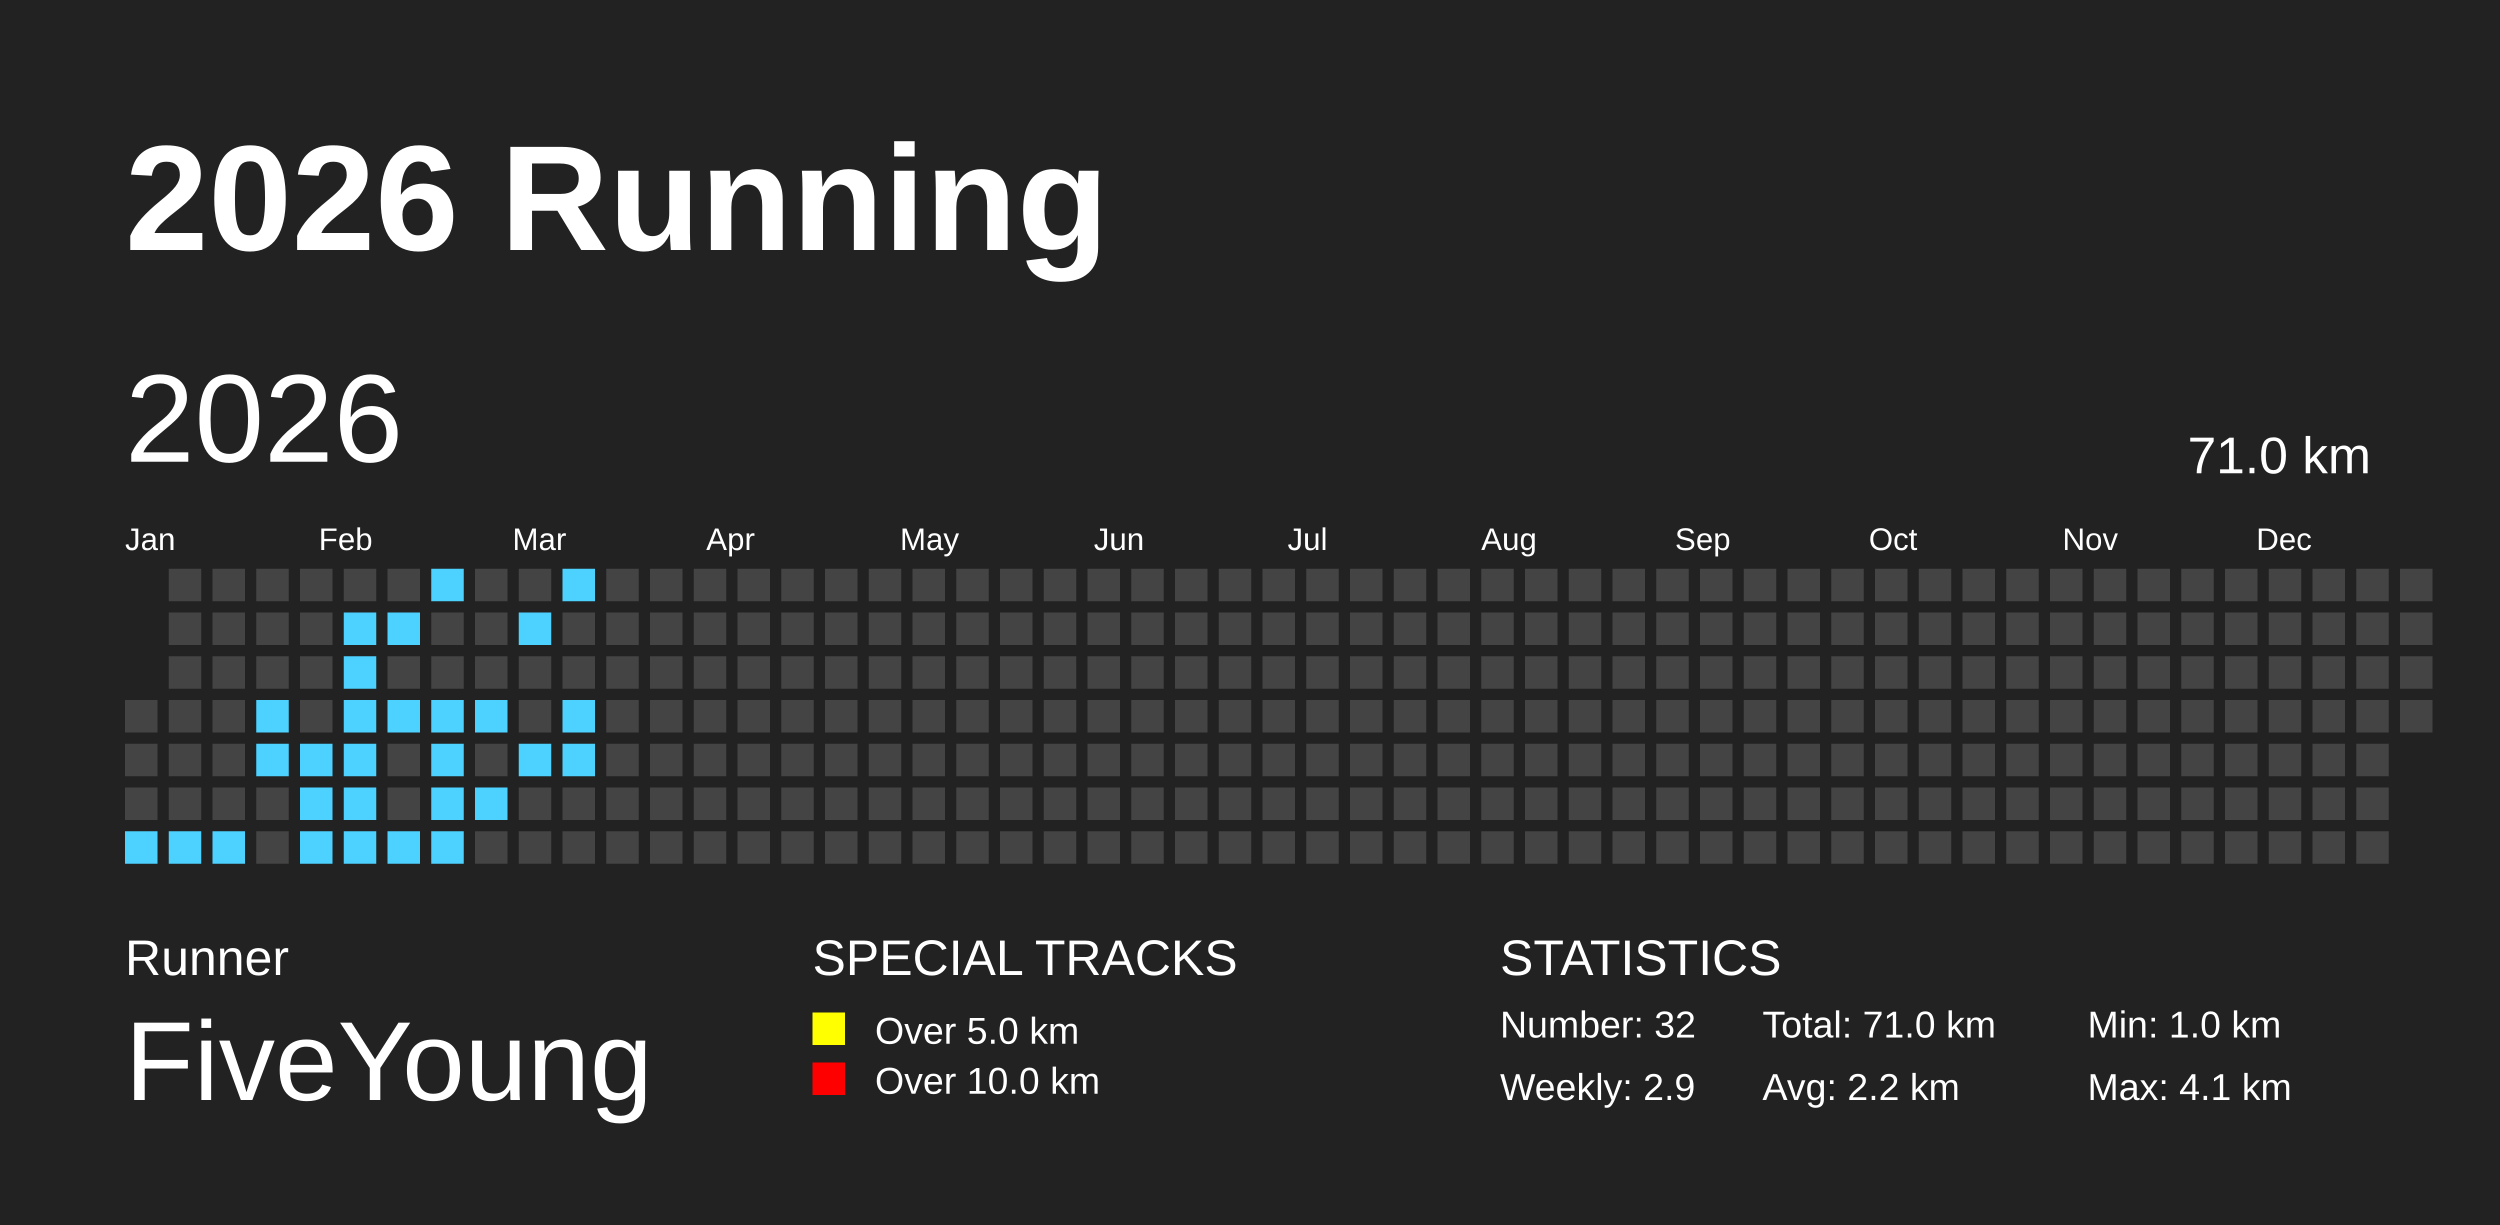
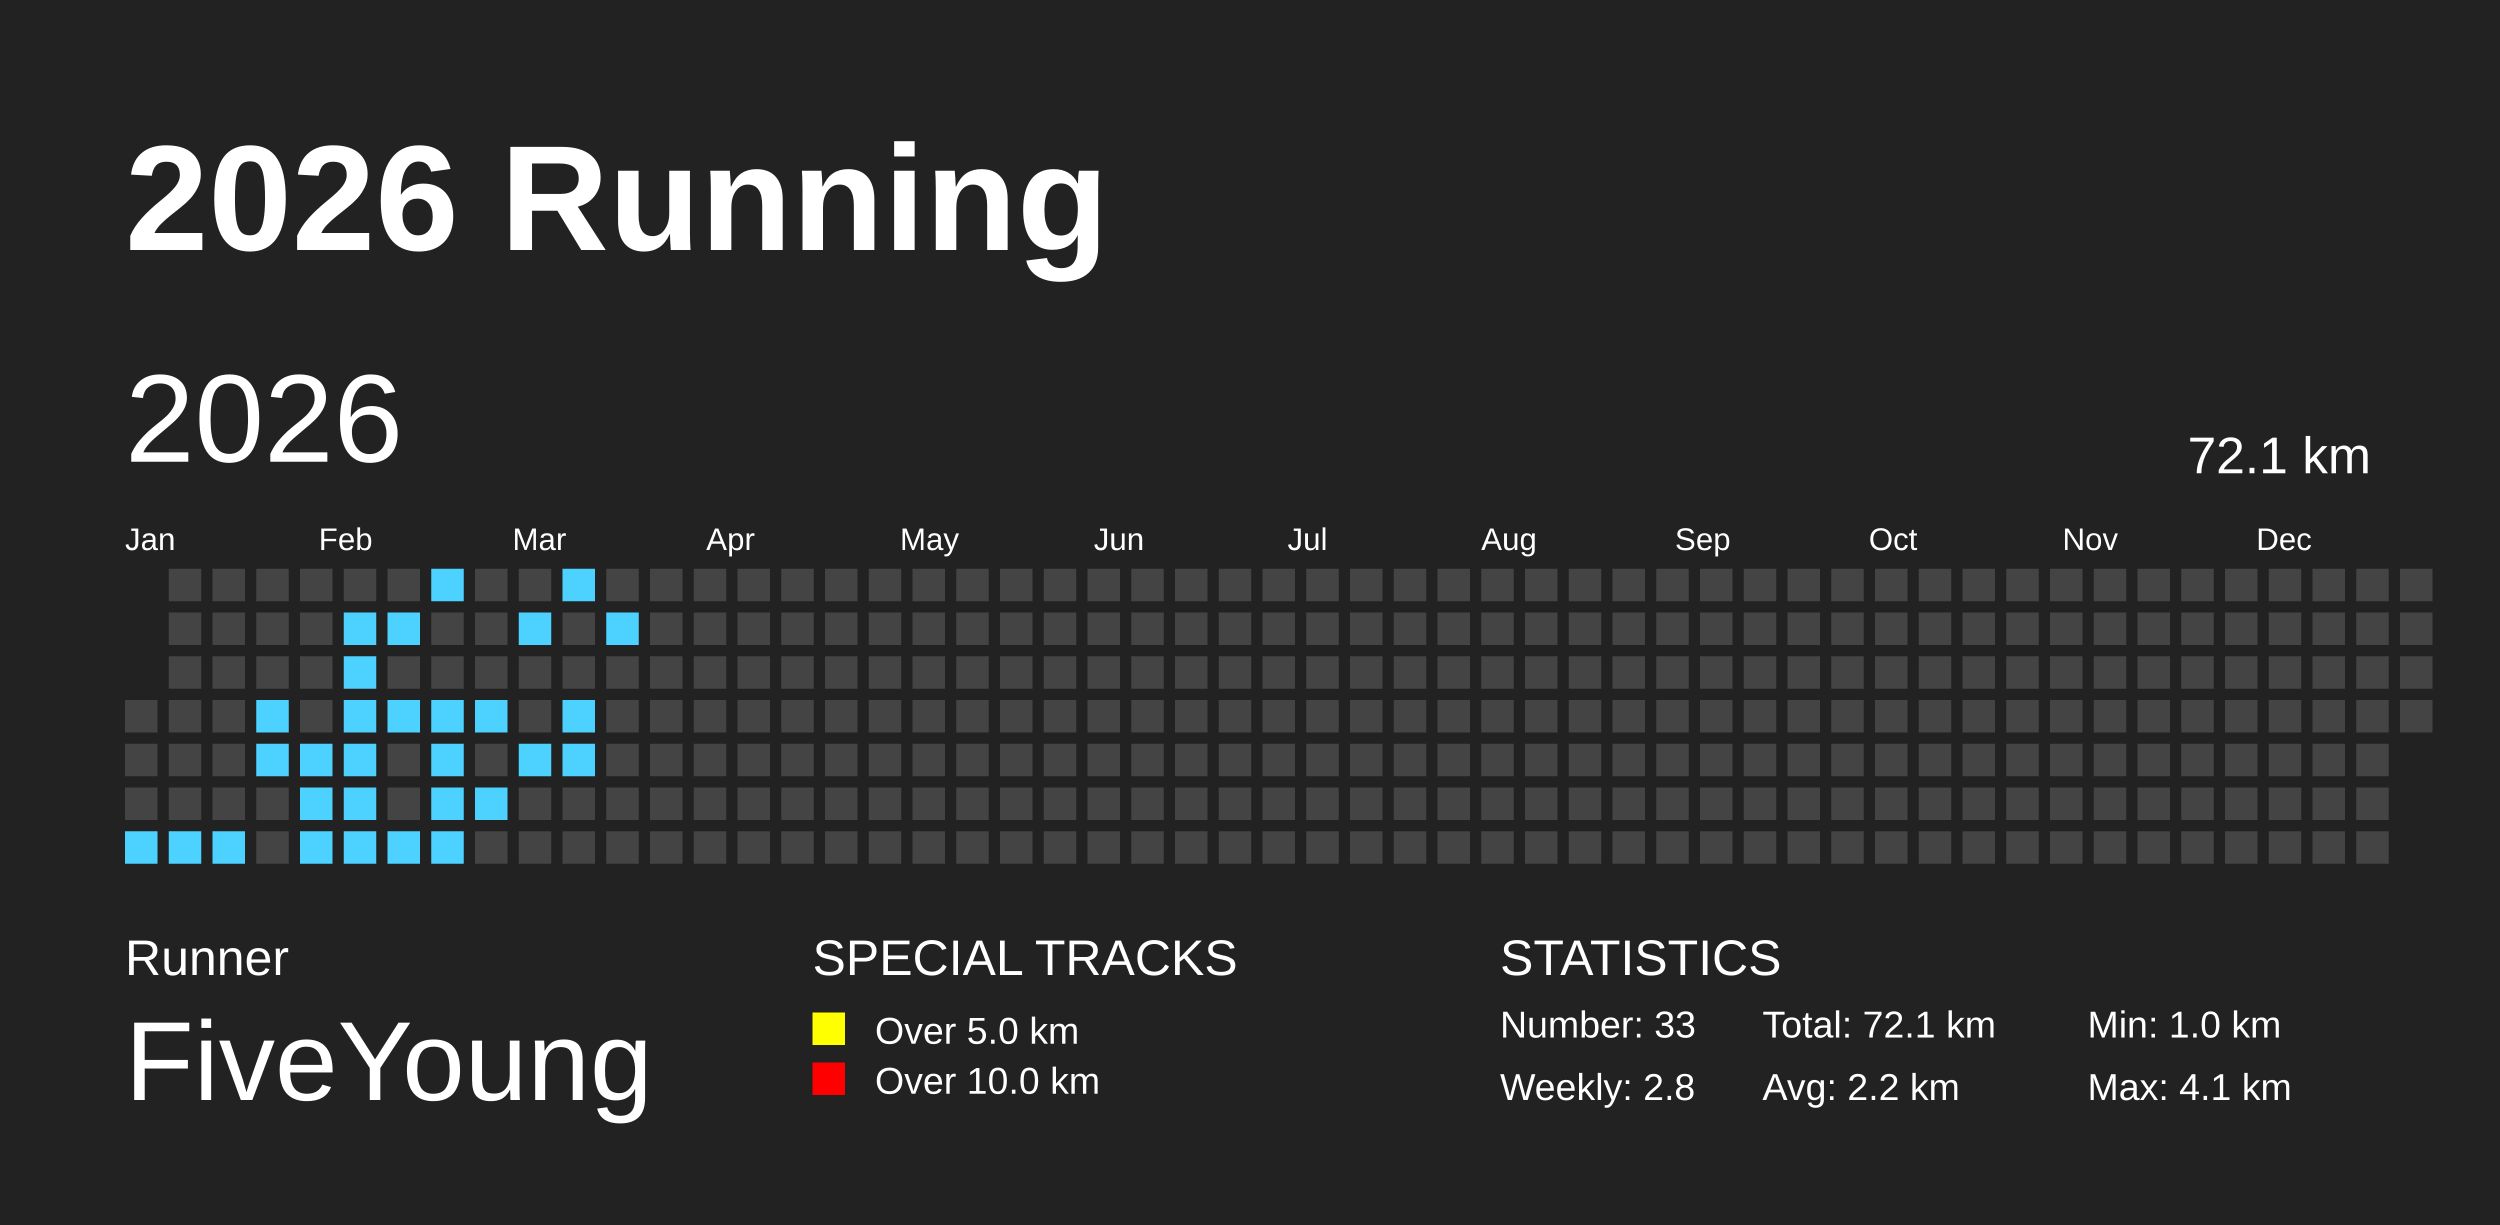
<svg xmlns="http://www.w3.org/2000/svg" baseProfile="full" height="98mm" version="1.1" viewBox="0,0,200,98" width="200mm">
  <defs />
  <rect fill="#222222" height="98" width="200" x="0" y="0" />
  <text fill="#FFFFFF" style="font-size:12px; font-family:Arial; font-weight:bold;" x="10" y="20">2026 Running</text>
  <text fill="#FFFFFF" style="font-size:4px; font-family:Arial" x="10" y="78">Runner</text>
  <text fill="#FFFFFF" style="font-size:9px; font-family:Arial" x="10" y="88">FiveYoung</text>
  <text fill="#FFFFFF" style="font-size:4px; font-family:Arial" x="65" y="78">SPECIAL TRACKS</text>
  <rect fill="yellow" height="2.6" width="2.6" x="65" y="81" />
  <text fill="#FFFFFF" style="font-size:3px; font-family:Arial" x="70" y="83.5">Over 5.0 km</text>
  <rect fill="red" height="2.6" width="2.6" x="65" y="85" />
  <text fill="#FFFFFF" style="font-size:3px; font-family:Arial" x="70" y="87.5">Over 10.0 km</text>
  <text fill="#FFFFFF" style="font-size:4px; font-family:Arial" x="120" y="78">STATISTICS</text>
-   <text fill="#FFFFFF" style="font-size:3px; font-family:Arial" x="120" y="83">Number: 32</text>
-   <text fill="#FFFFFF" style="font-size:3px; font-family:Arial" x="120" y="88">Weekly: 2.9</text>
-   <text fill="#FFFFFF" style="font-size:3px; font-family:Arial" x="141" y="83">Total: 71.0 km</text>
+   <text fill="#FFFFFF" style="font-size:3px; font-family:Arial" x="120" y="83">Number: 33</text>
+   <text fill="#FFFFFF" style="font-size:3px; font-family:Arial" x="120" y="88">Weekly: 2.8</text>
+   <text fill="#FFFFFF" style="font-size:3px; font-family:Arial" x="141" y="83">Total: 72.1 km</text>
  <text fill="#FFFFFF" style="font-size:3px; font-family:Arial" x="141" y="88">Avg: 2.2 km</text>
  <text fill="#FFFFFF" style="font-size:3px; font-family:Arial" x="167" y="83">Min: 1.0 km</text>
  <text fill="#FFFFFF" style="font-size:3px; font-family:Arial" x="167" y="88">Max: 4.1 km</text>
  <text dominant-baseline="hanging" fill="#FFFFFF" style="font-size:10.0px; font-family:Arial;" x="10" y="30">2026</text>
-   <text dominant-baseline="hanging" fill="#FFFFFF" style="font-size:4.125px; font-family:Arial;" x="175" y="35">71.0 km</text>
+   <text dominant-baseline="hanging" fill="#FFFFFF" style="font-size:4.125px; font-family:Arial;" x="175" y="35">72.1 km</text>
  <text fill="#FFFFFF" style="font-size:2.5px; font-family:Arial" x="10.0" y="44">Jan</text>
  <text fill="#FFFFFF" style="font-size:2.5px; font-family:Arial" x="25.5" y="44">Feb</text>
  <text fill="#FFFFFF" style="font-size:2.5px; font-family:Arial" x="41.0" y="44">Mar</text>
  <text fill="#FFFFFF" style="font-size:2.5px; font-family:Arial" x="56.5" y="44">Apr</text>
  <text fill="#FFFFFF" style="font-size:2.5px; font-family:Arial" x="72.0" y="44">May</text>
  <text fill="#FFFFFF" style="font-size:2.5px; font-family:Arial" x="87.5" y="44">Jun</text>
  <text fill="#FFFFFF" style="font-size:2.5px; font-family:Arial" x="103.0" y="44">Jul</text>
  <text fill="#FFFFFF" style="font-size:2.5px; font-family:Arial" x="118.5" y="44">Aug</text>
  <text fill="#FFFFFF" style="font-size:2.5px; font-family:Arial" x="134.0" y="44">Sep</text>
  <text fill="#FFFFFF" style="font-size:2.5px; font-family:Arial" x="149.5" y="44">Oct</text>
  <text fill="#FFFFFF" style="font-size:2.5px; font-family:Arial" x="165.0" y="44">Nov</text>
  <text fill="#FFFFFF" style="font-size:2.5px; font-family:Arial" x="180.5" y="44">Dec</text>
  <rect fill="#444444" height="2.6" width="2.6" x="10.0" y="56.0" />
  <rect fill="#444444" height="2.6" width="2.6" x="10.0" y="59.5" />
  <rect fill="#444444" height="2.6" width="2.6" x="10.0" y="63.0" />
  <rect fill="#4DD2FF" height="2.6" width="2.6" x="10.0" y="66.5" />
  <rect fill="#444444" height="2.6" width="2.6" x="13.5" y="45.5" />
  <rect fill="#444444" height="2.6" width="2.6" x="13.5" y="49.0" />
  <rect fill="#444444" height="2.6" width="2.6" x="13.5" y="52.5" />
  <rect fill="#444444" height="2.6" width="2.6" x="13.5" y="56.0" />
  <rect fill="#444444" height="2.6" width="2.6" x="13.5" y="59.5" />
  <rect fill="#444444" height="2.6" width="2.6" x="13.5" y="63.0" />
  <rect fill="#4DD2FF" height="2.6" width="2.6" x="13.5" y="66.5" />
  <rect fill="#444444" height="2.6" width="2.6" x="17.0" y="45.5" />
  <rect fill="#444444" height="2.6" width="2.6" x="17.0" y="49.0" />
  <rect fill="#444444" height="2.6" width="2.6" x="17.0" y="52.5" />
  <rect fill="#444444" height="2.6" width="2.6" x="17.0" y="56.0" />
  <rect fill="#444444" height="2.6" width="2.6" x="17.0" y="59.5" />
  <rect fill="#444444" height="2.6" width="2.6" x="17.0" y="63.0" />
  <rect fill="#4DD2FF" height="2.6" width="2.6" x="17.0" y="66.5" />
  <rect fill="#444444" height="2.6" width="2.6" x="20.5" y="45.5" />
  <rect fill="#444444" height="2.6" width="2.6" x="20.5" y="49.0" />
  <rect fill="#444444" height="2.6" width="2.6" x="20.5" y="52.5" />
  <rect fill="#4DD2FF" height="2.6" width="2.6" x="20.5" y="56.0" />
  <rect fill="#4DD2FF" height="2.6" width="2.6" x="20.5" y="59.5" />
  <rect fill="#444444" height="2.6" width="2.6" x="20.5" y="63.0" />
  <rect fill="#444444" height="2.6" width="2.6" x="20.5" y="66.5" />
  <rect fill="#444444" height="2.6" width="2.6" x="24.0" y="45.5" />
  <rect fill="#444444" height="2.6" width="2.6" x="24.0" y="49.0" />
  <rect fill="#444444" height="2.6" width="2.6" x="24.0" y="52.5" />
  <rect fill="#444444" height="2.6" width="2.6" x="24.0" y="56.0" />
  <rect fill="#4DD2FF" height="2.6" width="2.6" x="24.0" y="59.5" />
  <rect fill="#4DD2FF" height="2.6" width="2.6" x="24.0" y="63.0" />
  <rect fill="#4DD2FF" height="2.6" width="2.6" x="24.0" y="66.5" />
  <rect fill="#444444" height="2.6" width="2.6" x="27.5" y="45.5" />
  <rect fill="#4DD2FF" height="2.6" width="2.6" x="27.5" y="49.0" />
  <rect fill="#4DD2FF" height="2.6" width="2.6" x="27.5" y="52.5" />
  <rect fill="#4DD2FF" height="2.6" width="2.6" x="27.5" y="56.0" />
  <rect fill="#4DD2FF" height="2.6" width="2.6" x="27.5" y="59.5" />
  <rect fill="#4DD2FF" height="2.6" width="2.6" x="27.5" y="63.0" />
  <rect fill="#4DD2FF" height="2.6" width="2.6" x="27.5" y="66.5" />
  <rect fill="#444444" height="2.6" width="2.6" x="31.0" y="45.5" />
  <rect fill="#4DD2FF" height="2.6" width="2.6" x="31.0" y="49.0" />
  <rect fill="#444444" height="2.6" width="2.6" x="31.0" y="52.5" />
  <rect fill="#4DD2FF" height="2.6" width="2.6" x="31.0" y="56.0" />
  <rect fill="#444444" height="2.6" width="2.6" x="31.0" y="59.5" />
  <rect fill="#444444" height="2.6" width="2.6" x="31.0" y="63.0" />
  <rect fill="#4DD2FF" height="2.6" width="2.6" x="31.0" y="66.5" />
  <rect fill="#4DD2FF" height="2.6" width="2.6" x="34.5" y="45.5" />
  <rect fill="#444444" height="2.6" width="2.6" x="34.5" y="49.0" />
  <rect fill="#444444" height="2.6" width="2.6" x="34.5" y="52.5" />
  <rect fill="#4DD2FF" height="2.6" width="2.6" x="34.5" y="56.0" />
  <rect fill="#4DD2FF" height="2.6" width="2.6" x="34.5" y="59.5" />
  <rect fill="#4DD2FF" height="2.6" width="2.6" x="34.5" y="63.0" />
  <rect fill="#4DD2FF" height="2.6" width="2.6" x="34.5" y="66.5" />
  <rect fill="#444444" height="2.6" width="2.6" x="38.0" y="45.5" />
  <rect fill="#444444" height="2.6" width="2.6" x="38.0" y="49.0" />
  <rect fill="#444444" height="2.6" width="2.6" x="38.0" y="52.5" />
  <rect fill="#4DD2FF" height="2.6" width="2.6" x="38.0" y="56.0" />
  <rect fill="#444444" height="2.6" width="2.6" x="38.0" y="59.5" />
  <rect fill="#4DD2FF" height="2.6" width="2.6" x="38.0" y="63.0" />
  <rect fill="#444444" height="2.6" width="2.6" x="38.0" y="66.5" />
  <rect fill="#444444" height="2.6" width="2.6" x="41.5" y="45.5" />
  <rect fill="#4DD2FF" height="2.6" width="2.6" x="41.5" y="49.0" />
  <rect fill="#444444" height="2.6" width="2.6" x="41.5" y="52.5" />
  <rect fill="#444444" height="2.6" width="2.6" x="41.5" y="56.0" />
  <rect fill="#4DD2FF" height="2.6" width="2.6" x="41.5" y="59.5" />
  <rect fill="#444444" height="2.6" width="2.6" x="41.5" y="63.0" />
  <rect fill="#444444" height="2.6" width="2.6" x="41.5" y="66.5" />
  <rect fill="#4DD2FF" height="2.6" width="2.6" x="45.0" y="45.5" />
  <rect fill="#444444" height="2.6" width="2.6" x="45.0" y="49.0" />
  <rect fill="#444444" height="2.6" width="2.6" x="45.0" y="52.5" />
  <rect fill="#4DD2FF" height="2.6" width="2.6" x="45.0" y="56.0" />
  <rect fill="#4DD2FF" height="2.6" width="2.6" x="45.0" y="59.5" />
  <rect fill="#444444" height="2.6" width="2.6" x="45.0" y="63.0" />
  <rect fill="#444444" height="2.6" width="2.6" x="45.0" y="66.5" />
  <rect fill="#444444" height="2.6" width="2.6" x="48.5" y="45.5" />
-   <rect fill="#444444" height="2.6" width="2.6" x="48.5" y="49.0" />
+   <rect fill="#4DD2FF" height="2.6" width="2.6" x="48.5" y="49.0" />
  <rect fill="#444444" height="2.6" width="2.6" x="48.5" y="52.5" />
  <rect fill="#444444" height="2.6" width="2.6" x="48.5" y="56.0" />
  <rect fill="#444444" height="2.6" width="2.6" x="48.5" y="59.5" />
  <rect fill="#444444" height="2.6" width="2.6" x="48.5" y="63.0" />
  <rect fill="#444444" height="2.6" width="2.6" x="48.5" y="66.5" />
  <rect fill="#444444" height="2.6" width="2.6" x="52.0" y="45.5" />
  <rect fill="#444444" height="2.6" width="2.6" x="52.0" y="49.0" />
  <rect fill="#444444" height="2.6" width="2.6" x="52.0" y="52.5" />
  <rect fill="#444444" height="2.6" width="2.6" x="52.0" y="56.0" />
  <rect fill="#444444" height="2.6" width="2.6" x="52.0" y="59.5" />
  <rect fill="#444444" height="2.6" width="2.6" x="52.0" y="63.0" />
  <rect fill="#444444" height="2.6" width="2.6" x="52.0" y="66.5" />
  <rect fill="#444444" height="2.6" width="2.6" x="55.5" y="45.5" />
  <rect fill="#444444" height="2.6" width="2.6" x="55.5" y="49.0" />
  <rect fill="#444444" height="2.6" width="2.6" x="55.5" y="52.5" />
  <rect fill="#444444" height="2.6" width="2.6" x="55.5" y="56.0" />
  <rect fill="#444444" height="2.6" width="2.6" x="55.5" y="59.5" />
  <rect fill="#444444" height="2.6" width="2.6" x="55.5" y="63.0" />
  <rect fill="#444444" height="2.6" width="2.6" x="55.5" y="66.5" />
  <rect fill="#444444" height="2.6" width="2.6" x="59.0" y="45.5" />
  <rect fill="#444444" height="2.6" width="2.6" x="59.0" y="49.0" />
  <rect fill="#444444" height="2.6" width="2.6" x="59.0" y="52.5" />
  <rect fill="#444444" height="2.6" width="2.6" x="59.0" y="56.0" />
  <rect fill="#444444" height="2.6" width="2.6" x="59.0" y="59.5" />
  <rect fill="#444444" height="2.6" width="2.6" x="59.0" y="63.0" />
  <rect fill="#444444" height="2.6" width="2.6" x="59.0" y="66.5" />
  <rect fill="#444444" height="2.6" width="2.6" x="62.5" y="45.5" />
  <rect fill="#444444" height="2.6" width="2.6" x="62.5" y="49.0" />
  <rect fill="#444444" height="2.6" width="2.6" x="62.5" y="52.5" />
  <rect fill="#444444" height="2.6" width="2.6" x="62.5" y="56.0" />
  <rect fill="#444444" height="2.6" width="2.6" x="62.5" y="59.5" />
  <rect fill="#444444" height="2.6" width="2.6" x="62.5" y="63.0" />
  <rect fill="#444444" height="2.6" width="2.6" x="62.5" y="66.5" />
  <rect fill="#444444" height="2.6" width="2.6" x="66.0" y="45.5" />
  <rect fill="#444444" height="2.6" width="2.6" x="66.0" y="49.0" />
  <rect fill="#444444" height="2.6" width="2.6" x="66.0" y="52.5" />
  <rect fill="#444444" height="2.6" width="2.6" x="66.0" y="56.0" />
  <rect fill="#444444" height="2.6" width="2.6" x="66.0" y="59.5" />
  <rect fill="#444444" height="2.6" width="2.6" x="66.0" y="63.0" />
  <rect fill="#444444" height="2.6" width="2.6" x="66.0" y="66.5" />
  <rect fill="#444444" height="2.6" width="2.6" x="69.5" y="45.5" />
  <rect fill="#444444" height="2.6" width="2.6" x="69.5" y="49.0" />
  <rect fill="#444444" height="2.6" width="2.6" x="69.5" y="52.5" />
  <rect fill="#444444" height="2.6" width="2.6" x="69.5" y="56.0" />
  <rect fill="#444444" height="2.6" width="2.6" x="69.5" y="59.5" />
  <rect fill="#444444" height="2.6" width="2.6" x="69.5" y="63.0" />
  <rect fill="#444444" height="2.6" width="2.6" x="69.5" y="66.5" />
  <rect fill="#444444" height="2.6" width="2.6" x="73.0" y="45.5" />
  <rect fill="#444444" height="2.6" width="2.6" x="73.0" y="49.0" />
  <rect fill="#444444" height="2.6" width="2.6" x="73.0" y="52.5" />
  <rect fill="#444444" height="2.6" width="2.6" x="73.0" y="56.0" />
  <rect fill="#444444" height="2.6" width="2.6" x="73.0" y="59.5" />
  <rect fill="#444444" height="2.6" width="2.6" x="73.0" y="63.0" />
  <rect fill="#444444" height="2.6" width="2.6" x="73.0" y="66.5" />
  <rect fill="#444444" height="2.6" width="2.6" x="76.5" y="45.5" />
  <rect fill="#444444" height="2.6" width="2.6" x="76.5" y="49.0" />
  <rect fill="#444444" height="2.6" width="2.6" x="76.5" y="52.5" />
  <rect fill="#444444" height="2.6" width="2.6" x="76.5" y="56.0" />
  <rect fill="#444444" height="2.6" width="2.6" x="76.5" y="59.5" />
  <rect fill="#444444" height="2.6" width="2.6" x="76.5" y="63.0" />
  <rect fill="#444444" height="2.6" width="2.6" x="76.5" y="66.5" />
  <rect fill="#444444" height="2.6" width="2.6" x="80.0" y="45.5" />
  <rect fill="#444444" height="2.6" width="2.6" x="80.0" y="49.0" />
  <rect fill="#444444" height="2.6" width="2.6" x="80.0" y="52.5" />
  <rect fill="#444444" height="2.6" width="2.6" x="80.0" y="56.0" />
  <rect fill="#444444" height="2.6" width="2.6" x="80.0" y="59.5" />
  <rect fill="#444444" height="2.6" width="2.6" x="80.0" y="63.0" />
  <rect fill="#444444" height="2.6" width="2.6" x="80.0" y="66.5" />
  <rect fill="#444444" height="2.6" width="2.6" x="83.5" y="45.5" />
  <rect fill="#444444" height="2.6" width="2.6" x="83.5" y="49.0" />
  <rect fill="#444444" height="2.6" width="2.6" x="83.5" y="52.5" />
  <rect fill="#444444" height="2.6" width="2.6" x="83.5" y="56.0" />
  <rect fill="#444444" height="2.6" width="2.6" x="83.5" y="59.5" />
  <rect fill="#444444" height="2.6" width="2.6" x="83.5" y="63.0" />
  <rect fill="#444444" height="2.6" width="2.6" x="83.5" y="66.5" />
  <rect fill="#444444" height="2.6" width="2.6" x="87.0" y="45.5" />
  <rect fill="#444444" height="2.6" width="2.6" x="87.0" y="49.0" />
  <rect fill="#444444" height="2.6" width="2.6" x="87.0" y="52.5" />
  <rect fill="#444444" height="2.6" width="2.6" x="87.0" y="56.0" />
  <rect fill="#444444" height="2.6" width="2.6" x="87.0" y="59.5" />
  <rect fill="#444444" height="2.6" width="2.6" x="87.0" y="63.0" />
  <rect fill="#444444" height="2.6" width="2.6" x="87.0" y="66.5" />
  <rect fill="#444444" height="2.6" width="2.6" x="90.5" y="45.5" />
  <rect fill="#444444" height="2.6" width="2.6" x="90.5" y="49.0" />
  <rect fill="#444444" height="2.6" width="2.6" x="90.5" y="52.5" />
  <rect fill="#444444" height="2.6" width="2.6" x="90.5" y="56.0" />
  <rect fill="#444444" height="2.6" width="2.6" x="90.5" y="59.5" />
  <rect fill="#444444" height="2.6" width="2.6" x="90.5" y="63.0" />
  <rect fill="#444444" height="2.6" width="2.6" x="90.5" y="66.5" />
  <rect fill="#444444" height="2.6" width="2.6" x="94.0" y="45.5" />
  <rect fill="#444444" height="2.6" width="2.6" x="94.0" y="49.0" />
  <rect fill="#444444" height="2.6" width="2.6" x="94.0" y="52.5" />
  <rect fill="#444444" height="2.6" width="2.6" x="94.0" y="56.0" />
  <rect fill="#444444" height="2.6" width="2.6" x="94.0" y="59.5" />
  <rect fill="#444444" height="2.6" width="2.6" x="94.0" y="63.0" />
  <rect fill="#444444" height="2.6" width="2.6" x="94.0" y="66.5" />
  <rect fill="#444444" height="2.6" width="2.6" x="97.5" y="45.5" />
  <rect fill="#444444" height="2.6" width="2.6" x="97.5" y="49.0" />
  <rect fill="#444444" height="2.6" width="2.6" x="97.5" y="52.5" />
  <rect fill="#444444" height="2.6" width="2.6" x="97.5" y="56.0" />
  <rect fill="#444444" height="2.6" width="2.6" x="97.5" y="59.5" />
  <rect fill="#444444" height="2.6" width="2.6" x="97.5" y="63.0" />
  <rect fill="#444444" height="2.6" width="2.6" x="97.5" y="66.5" />
  <rect fill="#444444" height="2.6" width="2.6" x="101.0" y="45.5" />
  <rect fill="#444444" height="2.6" width="2.6" x="101.0" y="49.0" />
  <rect fill="#444444" height="2.6" width="2.6" x="101.0" y="52.5" />
  <rect fill="#444444" height="2.6" width="2.6" x="101.0" y="56.0" />
  <rect fill="#444444" height="2.6" width="2.6" x="101.0" y="59.5" />
  <rect fill="#444444" height="2.6" width="2.6" x="101.0" y="63.0" />
  <rect fill="#444444" height="2.6" width="2.6" x="101.0" y="66.5" />
  <rect fill="#444444" height="2.6" width="2.6" x="104.5" y="45.5" />
  <rect fill="#444444" height="2.6" width="2.6" x="104.5" y="49.0" />
  <rect fill="#444444" height="2.6" width="2.6" x="104.5" y="52.5" />
  <rect fill="#444444" height="2.6" width="2.6" x="104.5" y="56.0" />
  <rect fill="#444444" height="2.6" width="2.6" x="104.5" y="59.5" />
  <rect fill="#444444" height="2.6" width="2.6" x="104.5" y="63.0" />
  <rect fill="#444444" height="2.6" width="2.6" x="104.5" y="66.5" />
  <rect fill="#444444" height="2.6" width="2.6" x="108.0" y="45.5" />
  <rect fill="#444444" height="2.6" width="2.6" x="108.0" y="49.0" />
  <rect fill="#444444" height="2.6" width="2.6" x="108.0" y="52.5" />
  <rect fill="#444444" height="2.6" width="2.6" x="108.0" y="56.0" />
  <rect fill="#444444" height="2.6" width="2.6" x="108.0" y="59.5" />
  <rect fill="#444444" height="2.6" width="2.6" x="108.0" y="63.0" />
  <rect fill="#444444" height="2.6" width="2.6" x="108.0" y="66.5" />
  <rect fill="#444444" height="2.6" width="2.6" x="111.5" y="45.5" />
  <rect fill="#444444" height="2.6" width="2.6" x="111.5" y="49.0" />
  <rect fill="#444444" height="2.6" width="2.6" x="111.5" y="52.5" />
  <rect fill="#444444" height="2.6" width="2.6" x="111.5" y="56.0" />
  <rect fill="#444444" height="2.6" width="2.6" x="111.5" y="59.5" />
  <rect fill="#444444" height="2.6" width="2.6" x="111.5" y="63.0" />
  <rect fill="#444444" height="2.6" width="2.6" x="111.5" y="66.5" />
  <rect fill="#444444" height="2.6" width="2.6" x="115.0" y="45.5" />
  <rect fill="#444444" height="2.6" width="2.6" x="115.0" y="49.0" />
  <rect fill="#444444" height="2.6" width="2.6" x="115.0" y="52.5" />
  <rect fill="#444444" height="2.6" width="2.6" x="115.0" y="56.0" />
  <rect fill="#444444" height="2.6" width="2.6" x="115.0" y="59.5" />
  <rect fill="#444444" height="2.6" width="2.6" x="115.0" y="63.0" />
  <rect fill="#444444" height="2.6" width="2.6" x="115.0" y="66.5" />
  <rect fill="#444444" height="2.6" width="2.6" x="118.5" y="45.5" />
  <rect fill="#444444" height="2.6" width="2.6" x="118.5" y="49.0" />
  <rect fill="#444444" height="2.6" width="2.6" x="118.5" y="52.5" />
  <rect fill="#444444" height="2.6" width="2.6" x="118.5" y="56.0" />
  <rect fill="#444444" height="2.6" width="2.6" x="118.5" y="59.5" />
  <rect fill="#444444" height="2.6" width="2.6" x="118.5" y="63.0" />
  <rect fill="#444444" height="2.6" width="2.6" x="118.5" y="66.5" />
  <rect fill="#444444" height="2.6" width="2.6" x="122.0" y="45.5" />
  <rect fill="#444444" height="2.6" width="2.6" x="122.0" y="49.0" />
  <rect fill="#444444" height="2.6" width="2.6" x="122.0" y="52.5" />
  <rect fill="#444444" height="2.6" width="2.6" x="122.0" y="56.0" />
  <rect fill="#444444" height="2.6" width="2.6" x="122.0" y="59.5" />
  <rect fill="#444444" height="2.6" width="2.6" x="122.0" y="63.0" />
  <rect fill="#444444" height="2.6" width="2.6" x="122.0" y="66.5" />
  <rect fill="#444444" height="2.6" width="2.6" x="125.5" y="45.5" />
  <rect fill="#444444" height="2.6" width="2.6" x="125.5" y="49.0" />
  <rect fill="#444444" height="2.6" width="2.6" x="125.5" y="52.5" />
  <rect fill="#444444" height="2.6" width="2.6" x="125.5" y="56.0" />
  <rect fill="#444444" height="2.6" width="2.6" x="125.5" y="59.5" />
  <rect fill="#444444" height="2.6" width="2.6" x="125.5" y="63.0" />
  <rect fill="#444444" height="2.6" width="2.6" x="125.5" y="66.5" />
  <rect fill="#444444" height="2.6" width="2.6" x="129.0" y="45.5" />
  <rect fill="#444444" height="2.6" width="2.6" x="129.0" y="49.0" />
  <rect fill="#444444" height="2.6" width="2.6" x="129.0" y="52.5" />
  <rect fill="#444444" height="2.6" width="2.6" x="129.0" y="56.0" />
  <rect fill="#444444" height="2.6" width="2.6" x="129.0" y="59.5" />
  <rect fill="#444444" height="2.6" width="2.6" x="129.0" y="63.0" />
  <rect fill="#444444" height="2.6" width="2.6" x="129.0" y="66.5" />
  <rect fill="#444444" height="2.6" width="2.6" x="132.5" y="45.5" />
  <rect fill="#444444" height="2.6" width="2.6" x="132.5" y="49.0" />
  <rect fill="#444444" height="2.6" width="2.6" x="132.5" y="52.5" />
  <rect fill="#444444" height="2.6" width="2.6" x="132.5" y="56.0" />
  <rect fill="#444444" height="2.6" width="2.6" x="132.5" y="59.5" />
  <rect fill="#444444" height="2.6" width="2.6" x="132.5" y="63.0" />
  <rect fill="#444444" height="2.6" width="2.6" x="132.5" y="66.5" />
  <rect fill="#444444" height="2.6" width="2.6" x="136.0" y="45.5" />
  <rect fill="#444444" height="2.6" width="2.6" x="136.0" y="49.0" />
  <rect fill="#444444" height="2.6" width="2.6" x="136.0" y="52.5" />
  <rect fill="#444444" height="2.6" width="2.6" x="136.0" y="56.0" />
  <rect fill="#444444" height="2.6" width="2.6" x="136.0" y="59.5" />
  <rect fill="#444444" height="2.6" width="2.6" x="136.0" y="63.0" />
  <rect fill="#444444" height="2.6" width="2.6" x="136.0" y="66.5" />
  <rect fill="#444444" height="2.6" width="2.6" x="139.5" y="45.5" />
  <rect fill="#444444" height="2.6" width="2.6" x="139.5" y="49.0" />
  <rect fill="#444444" height="2.6" width="2.6" x="139.5" y="52.5" />
  <rect fill="#444444" height="2.6" width="2.6" x="139.5" y="56.0" />
  <rect fill="#444444" height="2.6" width="2.6" x="139.5" y="59.5" />
  <rect fill="#444444" height="2.6" width="2.6" x="139.5" y="63.0" />
  <rect fill="#444444" height="2.6" width="2.6" x="139.5" y="66.5" />
  <rect fill="#444444" height="2.6" width="2.6" x="143.0" y="45.5" />
  <rect fill="#444444" height="2.6" width="2.6" x="143.0" y="49.0" />
  <rect fill="#444444" height="2.6" width="2.6" x="143.0" y="52.5" />
  <rect fill="#444444" height="2.6" width="2.6" x="143.0" y="56.0" />
  <rect fill="#444444" height="2.6" width="2.6" x="143.0" y="59.5" />
  <rect fill="#444444" height="2.6" width="2.6" x="143.0" y="63.0" />
  <rect fill="#444444" height="2.6" width="2.6" x="143.0" y="66.5" />
  <rect fill="#444444" height="2.6" width="2.6" x="146.5" y="45.5" />
  <rect fill="#444444" height="2.6" width="2.6" x="146.5" y="49.0" />
  <rect fill="#444444" height="2.6" width="2.6" x="146.5" y="52.5" />
  <rect fill="#444444" height="2.6" width="2.6" x="146.5" y="56.0" />
  <rect fill="#444444" height="2.6" width="2.6" x="146.5" y="59.5" />
  <rect fill="#444444" height="2.6" width="2.6" x="146.5" y="63.0" />
  <rect fill="#444444" height="2.6" width="2.6" x="146.5" y="66.5" />
  <rect fill="#444444" height="2.6" width="2.6" x="150.0" y="45.5" />
  <rect fill="#444444" height="2.6" width="2.6" x="150.0" y="49.0" />
  <rect fill="#444444" height="2.6" width="2.6" x="150.0" y="52.5" />
  <rect fill="#444444" height="2.6" width="2.6" x="150.0" y="56.0" />
  <rect fill="#444444" height="2.6" width="2.6" x="150.0" y="59.5" />
  <rect fill="#444444" height="2.6" width="2.6" x="150.0" y="63.0" />
  <rect fill="#444444" height="2.6" width="2.6" x="150.0" y="66.5" />
  <rect fill="#444444" height="2.6" width="2.6" x="153.5" y="45.5" />
  <rect fill="#444444" height="2.6" width="2.6" x="153.5" y="49.0" />
  <rect fill="#444444" height="2.6" width="2.6" x="153.5" y="52.5" />
  <rect fill="#444444" height="2.6" width="2.6" x="153.5" y="56.0" />
  <rect fill="#444444" height="2.6" width="2.6" x="153.5" y="59.5" />
  <rect fill="#444444" height="2.6" width="2.6" x="153.5" y="63.0" />
  <rect fill="#444444" height="2.6" width="2.6" x="153.5" y="66.5" />
  <rect fill="#444444" height="2.6" width="2.6" x="157.0" y="45.5" />
  <rect fill="#444444" height="2.6" width="2.6" x="157.0" y="49.0" />
  <rect fill="#444444" height="2.6" width="2.6" x="157.0" y="52.5" />
  <rect fill="#444444" height="2.6" width="2.6" x="157.0" y="56.0" />
  <rect fill="#444444" height="2.6" width="2.6" x="157.0" y="59.5" />
  <rect fill="#444444" height="2.6" width="2.6" x="157.0" y="63.0" />
  <rect fill="#444444" height="2.6" width="2.6" x="157.0" y="66.5" />
  <rect fill="#444444" height="2.6" width="2.6" x="160.5" y="45.5" />
  <rect fill="#444444" height="2.6" width="2.6" x="160.5" y="49.0" />
  <rect fill="#444444" height="2.6" width="2.6" x="160.5" y="52.5" />
  <rect fill="#444444" height="2.6" width="2.6" x="160.5" y="56.0" />
  <rect fill="#444444" height="2.6" width="2.6" x="160.5" y="59.5" />
  <rect fill="#444444" height="2.6" width="2.6" x="160.5" y="63.0" />
  <rect fill="#444444" height="2.6" width="2.6" x="160.5" y="66.5" />
  <rect fill="#444444" height="2.6" width="2.6" x="164.0" y="45.5" />
  <rect fill="#444444" height="2.6" width="2.6" x="164.0" y="49.0" />
  <rect fill="#444444" height="2.6" width="2.6" x="164.0" y="52.5" />
  <rect fill="#444444" height="2.6" width="2.6" x="164.0" y="56.0" />
  <rect fill="#444444" height="2.6" width="2.6" x="164.0" y="59.5" />
  <rect fill="#444444" height="2.6" width="2.6" x="164.0" y="63.0" />
  <rect fill="#444444" height="2.6" width="2.6" x="164.0" y="66.5" />
  <rect fill="#444444" height="2.6" width="2.6" x="167.5" y="45.5" />
  <rect fill="#444444" height="2.6" width="2.6" x="167.5" y="49.0" />
  <rect fill="#444444" height="2.6" width="2.6" x="167.5" y="52.5" />
  <rect fill="#444444" height="2.6" width="2.6" x="167.5" y="56.0" />
  <rect fill="#444444" height="2.6" width="2.6" x="167.5" y="59.5" />
  <rect fill="#444444" height="2.6" width="2.6" x="167.5" y="63.0" />
  <rect fill="#444444" height="2.6" width="2.6" x="167.5" y="66.5" />
  <rect fill="#444444" height="2.6" width="2.6" x="171.0" y="45.5" />
  <rect fill="#444444" height="2.6" width="2.6" x="171.0" y="49.0" />
  <rect fill="#444444" height="2.6" width="2.6" x="171.0" y="52.5" />
  <rect fill="#444444" height="2.6" width="2.6" x="171.0" y="56.0" />
  <rect fill="#444444" height="2.6" width="2.6" x="171.0" y="59.5" />
  <rect fill="#444444" height="2.6" width="2.6" x="171.0" y="63.0" />
  <rect fill="#444444" height="2.6" width="2.6" x="171.0" y="66.5" />
  <rect fill="#444444" height="2.6" width="2.6" x="174.5" y="45.5" />
  <rect fill="#444444" height="2.6" width="2.6" x="174.5" y="49.0" />
  <rect fill="#444444" height="2.6" width="2.6" x="174.5" y="52.5" />
  <rect fill="#444444" height="2.6" width="2.6" x="174.5" y="56.0" />
  <rect fill="#444444" height="2.6" width="2.6" x="174.5" y="59.5" />
  <rect fill="#444444" height="2.6" width="2.6" x="174.5" y="63.0" />
  <rect fill="#444444" height="2.6" width="2.6" x="174.5" y="66.5" />
  <rect fill="#444444" height="2.6" width="2.6" x="178.0" y="45.5" />
  <rect fill="#444444" height="2.6" width="2.6" x="178.0" y="49.0" />
  <rect fill="#444444" height="2.6" width="2.6" x="178.0" y="52.5" />
  <rect fill="#444444" height="2.6" width="2.6" x="178.0" y="56.0" />
  <rect fill="#444444" height="2.6" width="2.6" x="178.0" y="59.5" />
  <rect fill="#444444" height="2.6" width="2.6" x="178.0" y="63.0" />
  <rect fill="#444444" height="2.6" width="2.6" x="178.0" y="66.5" />
  <rect fill="#444444" height="2.6" width="2.6" x="181.5" y="45.5" />
  <rect fill="#444444" height="2.6" width="2.6" x="181.5" y="49.0" />
  <rect fill="#444444" height="2.6" width="2.6" x="181.5" y="52.5" />
  <rect fill="#444444" height="2.6" width="2.6" x="181.5" y="56.0" />
  <rect fill="#444444" height="2.6" width="2.6" x="181.5" y="59.5" />
  <rect fill="#444444" height="2.6" width="2.6" x="181.5" y="63.0" />
  <rect fill="#444444" height="2.6" width="2.6" x="181.5" y="66.5" />
  <rect fill="#444444" height="2.6" width="2.6" x="185.0" y="45.5" />
  <rect fill="#444444" height="2.6" width="2.6" x="185.0" y="49.0" />
  <rect fill="#444444" height="2.6" width="2.6" x="185.0" y="52.5" />
  <rect fill="#444444" height="2.6" width="2.6" x="185.0" y="56.0" />
  <rect fill="#444444" height="2.6" width="2.6" x="185.0" y="59.5" />
  <rect fill="#444444" height="2.6" width="2.6" x="185.0" y="63.0" />
  <rect fill="#444444" height="2.6" width="2.6" x="185.0" y="66.5" />
  <rect fill="#444444" height="2.6" width="2.6" x="188.5" y="45.5" />
  <rect fill="#444444" height="2.6" width="2.6" x="188.5" y="49.0" />
  <rect fill="#444444" height="2.6" width="2.6" x="188.5" y="52.5" />
  <rect fill="#444444" height="2.6" width="2.6" x="188.5" y="56.0" />
  <rect fill="#444444" height="2.6" width="2.6" x="188.5" y="59.5" />
  <rect fill="#444444" height="2.6" width="2.6" x="188.5" y="63.0" />
  <rect fill="#444444" height="2.6" width="2.6" x="188.5" y="66.5" />
  <rect fill="#444444" height="2.6" width="2.6" x="192.0" y="45.5" />
  <rect fill="#444444" height="2.6" width="2.6" x="192.0" y="49.0" />
  <rect fill="#444444" height="2.6" width="2.6" x="192.0" y="52.5" />
  <rect fill="#444444" height="2.6" width="2.6" x="192.0" y="56.0" />
</svg>
